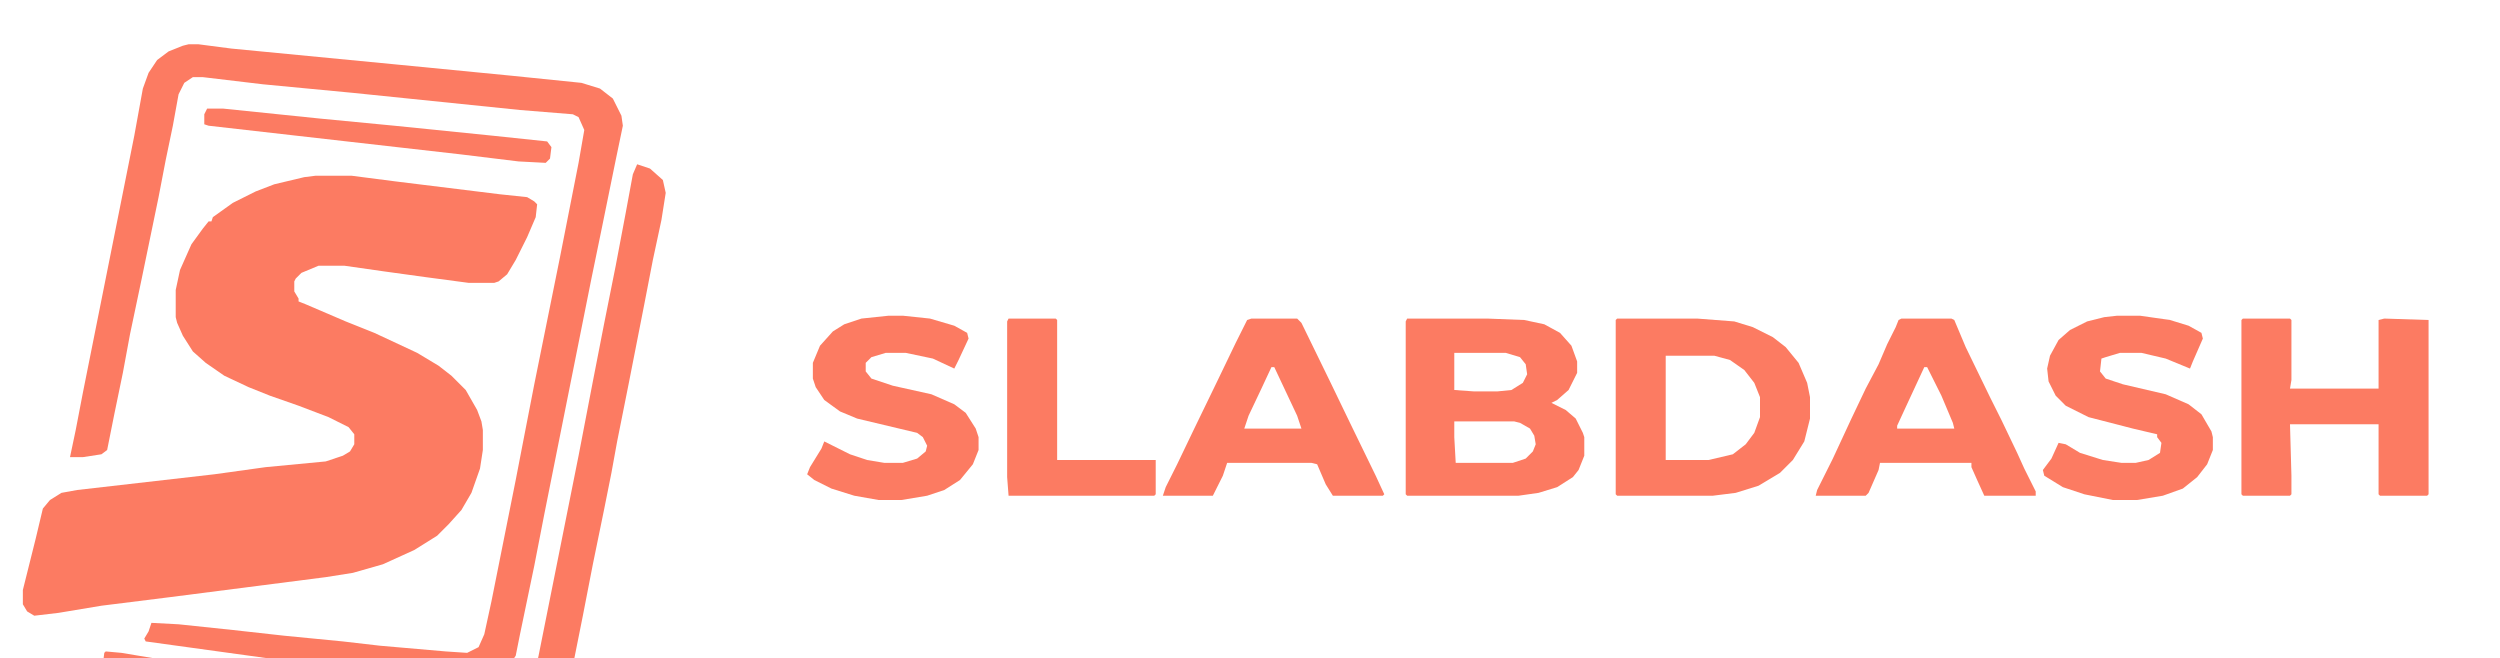
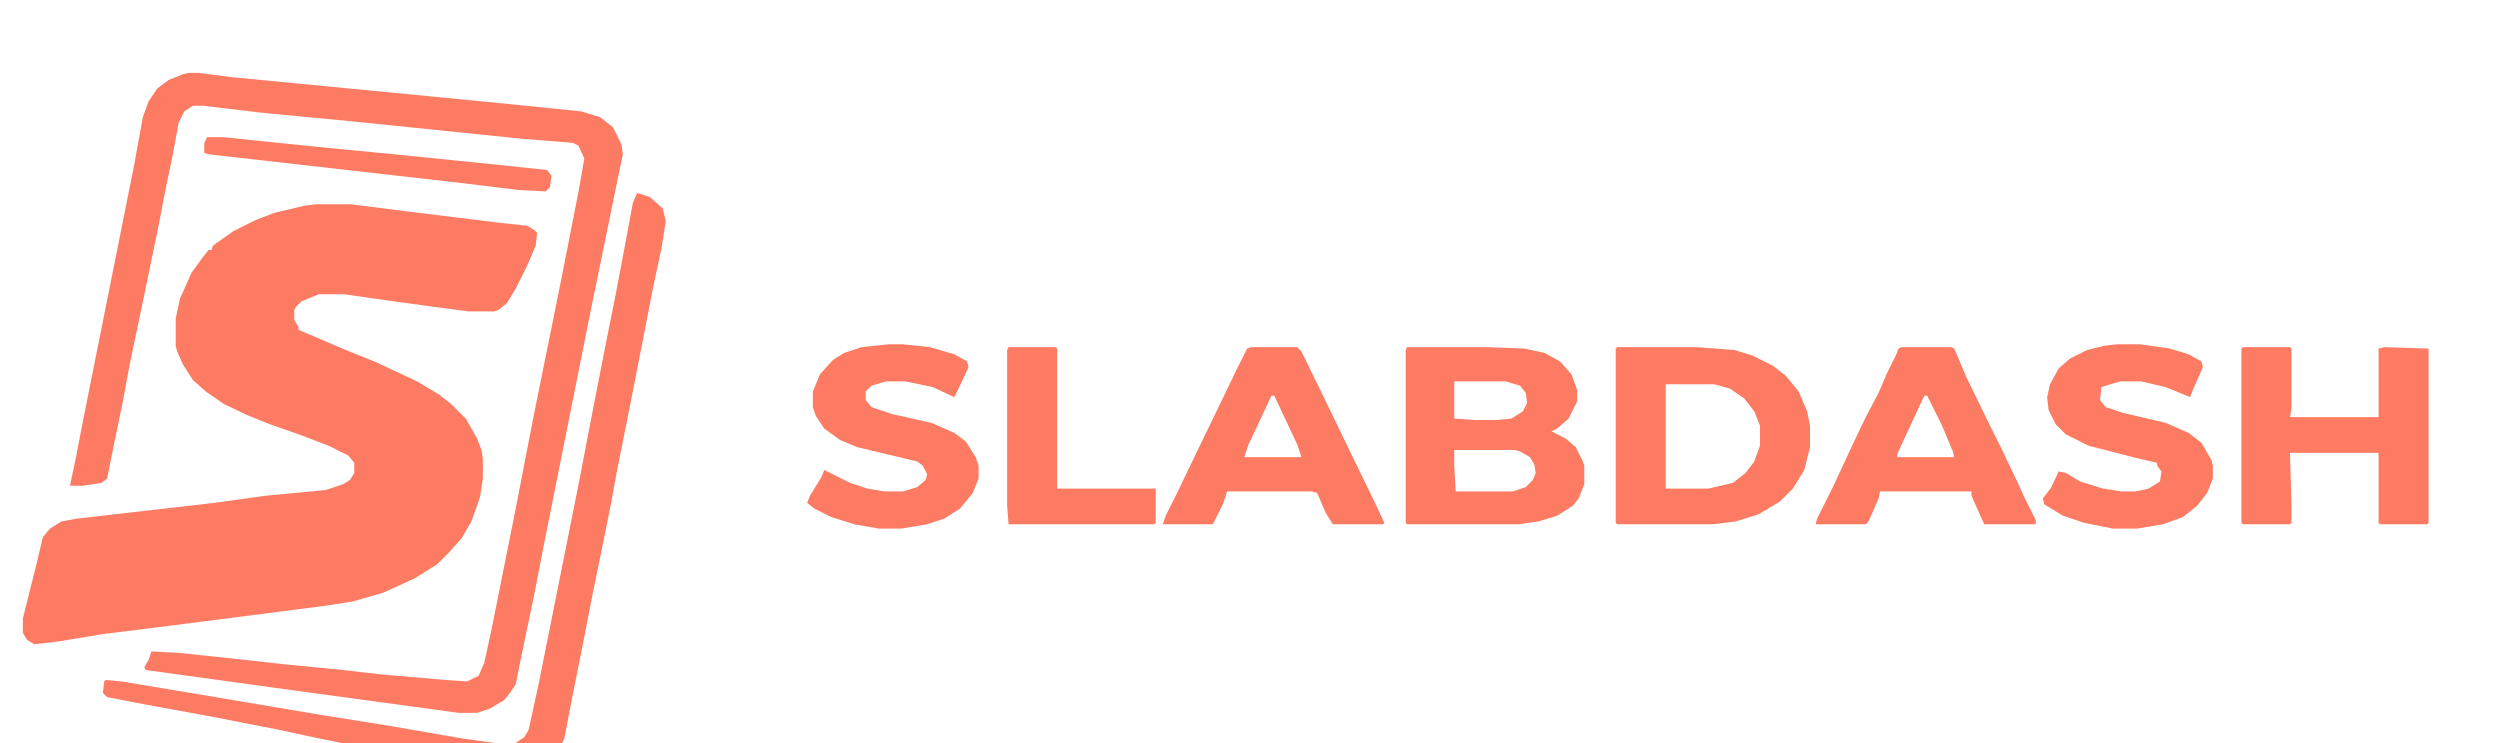
- <svg xmlns="http://www.w3.org/2000/svg" version="1.1" viewBox="100 720 1750 460" width="1750" height="460">
+ <svg xmlns="http://www.w3.org/2000/svg" version="1.1" viewBox="100 700 1750 520" width="1750" height="520">
  <path transform="translate(321,843)" d="m0 0h25l31 4 73 9 19 2 5 3 2 2-1 9-6 14-8 16-6 10-6 5-3 1h-18l-30-4-29-4-28-4h-18l-12 5-4 4-1 2v7l3 5v2l5 2 28 12 20 8 30 14 15 9 9 7 10 10 8 14 3 8 1 6v14l-2 13-6 17-7 12-9 10-8 8-16 10-22 10-21 6-19 3-109 14-48 6-30 5-17 2-5-3-3-5v-10l9-36 5-21 5-6 8-5 11-2 96-11 36-5 42-4 12-4 5-3 3-5v-7l-4-5-14-7-21-8-20-7-15-6-17-8-13-9-9-8-7-11-4-9-1-4v-19l3-14 8-18 8-11 4-5h2l1-3 14-10 16-8 13-5 21-5z" fill="#FC7B62" />
  <path transform="translate(232,751)" d="m0 0h7l23 3 114 11 82 8 49 5 13 4 9 7 6 12 1 7-5 24-10 49-7 34-33 165-7 36-10 48-3 15-4 6-4 5-10 6-9 3h-13l-132-18-87-12-1-2 3-5 2-6 19 1 38 4 36 4 41 4 26 3 46 4 15 1 8-4 4-9 5-23 17-85 6-31 7-36 18-89 13-66 4-23-4-9-4-2-37-3-117-12-63-6-42-5h-7l-6 4-4 8-4 22-5 24-5 26-12 58-8 38-5 27-6 29-5 25-4 3-13 2h-9l4-19 5-26 36-180 6-33 4-11 6-9 8-6 10-4z" fill="#FC7B62" />
  <path transform="translate(546,835)" d="m0 0 9 3 9 8 2 9-3 19-6 28-6 31-11 56-8 40-4 22-5 25-8 39-7 36-7 35-6 31-7 14-10 9-13 4h-10l-25-5-52-11-59-12-23-5-46-9-49-9-26-5-3-3 1-8 1-1 11 1 60 10 77 13 50 8 52 9 29 4 8-1 6-4 3-5 7-32 28-140 10-52 8-41 8-40 7-37 5-27z" fill="#FC7B62" />
  <path transform="translate(1085,943)" d="m0 0h56l26 1 14 3 11 6 8 9 4 11v8l-6 12-8 7-4 2 10 5 7 6 5 10 1 3v13l-4 10-4 5-11 7-13 4-14 2h-78l-1-1v-121zm33 24v26l14 1h16l10-1 8-5 3-6-1-7-4-5-10-3zm0 48v11l1 18h40l9-3 5-5 2-5-1-6-3-5-7-4-4-1z" fill="#FC7B62" />
  <path transform="translate(1232,943)" d="m0 0h56l26 2 13 4 14 7 9 7 9 11 6 14 2 10v15l-4 16-8 13-9 9-15 9-16 5-16 2h-67l-1-1v-122zm34 26v73h30l17-4 9-7 6-8 4-11v-14l-4-10-7-9-10-7-11-3z" fill="#FC7B62" />
  <path transform="translate(1670,943)" d="m0 0h33l1 1v42l-1 6h62v-48l4-1 31 1v122l-1 1h-33l-1-1v-49h-62l1 36v13l-1 1h-33l-1-1v-122z" fill="#FC7B62" />
  <path transform="translate(1431,943)" d="m0 0h35l2 1 8 19 17 35 8 16 11 23 5 11 8 16v3h-36l-5-11-4-9v-3h-64l-1 5-7 16-2 2h-35l1-4 11-22 13-28 10-21 9-17 6-14 6-12 2-5zm16 34-13 28-6 13v2h40l-1-4-8-19-10-20z" fill="#FC7B62" />
  <path transform="translate(976,943)" d="m0 0h32l3 3 20 41 14 29 18 37 6 13-1 1h-35l-5-8-6-14-4-1h-59l-3 9-7 14h-35l2-6 8-16 12-25 16-33 13-27 8-16zm14 34-7 15-9 19-3 9h40l-3-9-16-34z" fill="#FC7B62" />
  <path transform="translate(722,941)" d="m0 0h10l19 2 17 5 9 5 1 4-7 15-3 6-15-7-19-4h-14l-10 3-4 4v6l4 5 15 5 27 6 16 7 8 6 7 11 2 6v9l-4 10-9 11-11 7-12 4-18 3h-16l-17-3-16-5-12-6-5-4 2-5 8-13 2-5 18 9 12 4 12 2h13l10-3 6-5 1-4-3-6-4-3-42-10-12-5-11-8-6-9-2-6v-11l5-12 9-10 8-5 12-4z" fill="#FC7B62" />
  <path transform="translate(1582,941)" d="m0 0h16l21 3 13 4 9 5 1 4-7 16-2 5-17-7-17-4h-15l-10 3-3 1-1 9 4 5 12 4 30 7 16 7 9 7 7 12 1 4v9l-4 10-7 9-10 8-14 5-18 3h-17l-20-4-15-5-13-8-1-4 6-8 5-11 5 1 10 6 16 5 13 2h10l9-2 8-5 1-7-3-4v-2l-17-4-31-8-16-8-7-7-5-10-1-9 2-9 6-11 8-7 12-6 12-3z" fill="#FC7B62" />
  <path transform="translate(806,943)" d="m0 0h33l1 1v98h69v24l-1 1h-102l-1-13v-109z" fill="#FC7B62" />
  <path transform="translate(245,796)" d="m0 0h11l68 7 52 5 69 7 38 4 3 4-1 8-3 3-19-1-41-5-176-20-3-1v-7z" fill="#FC7B62" />
</svg>
